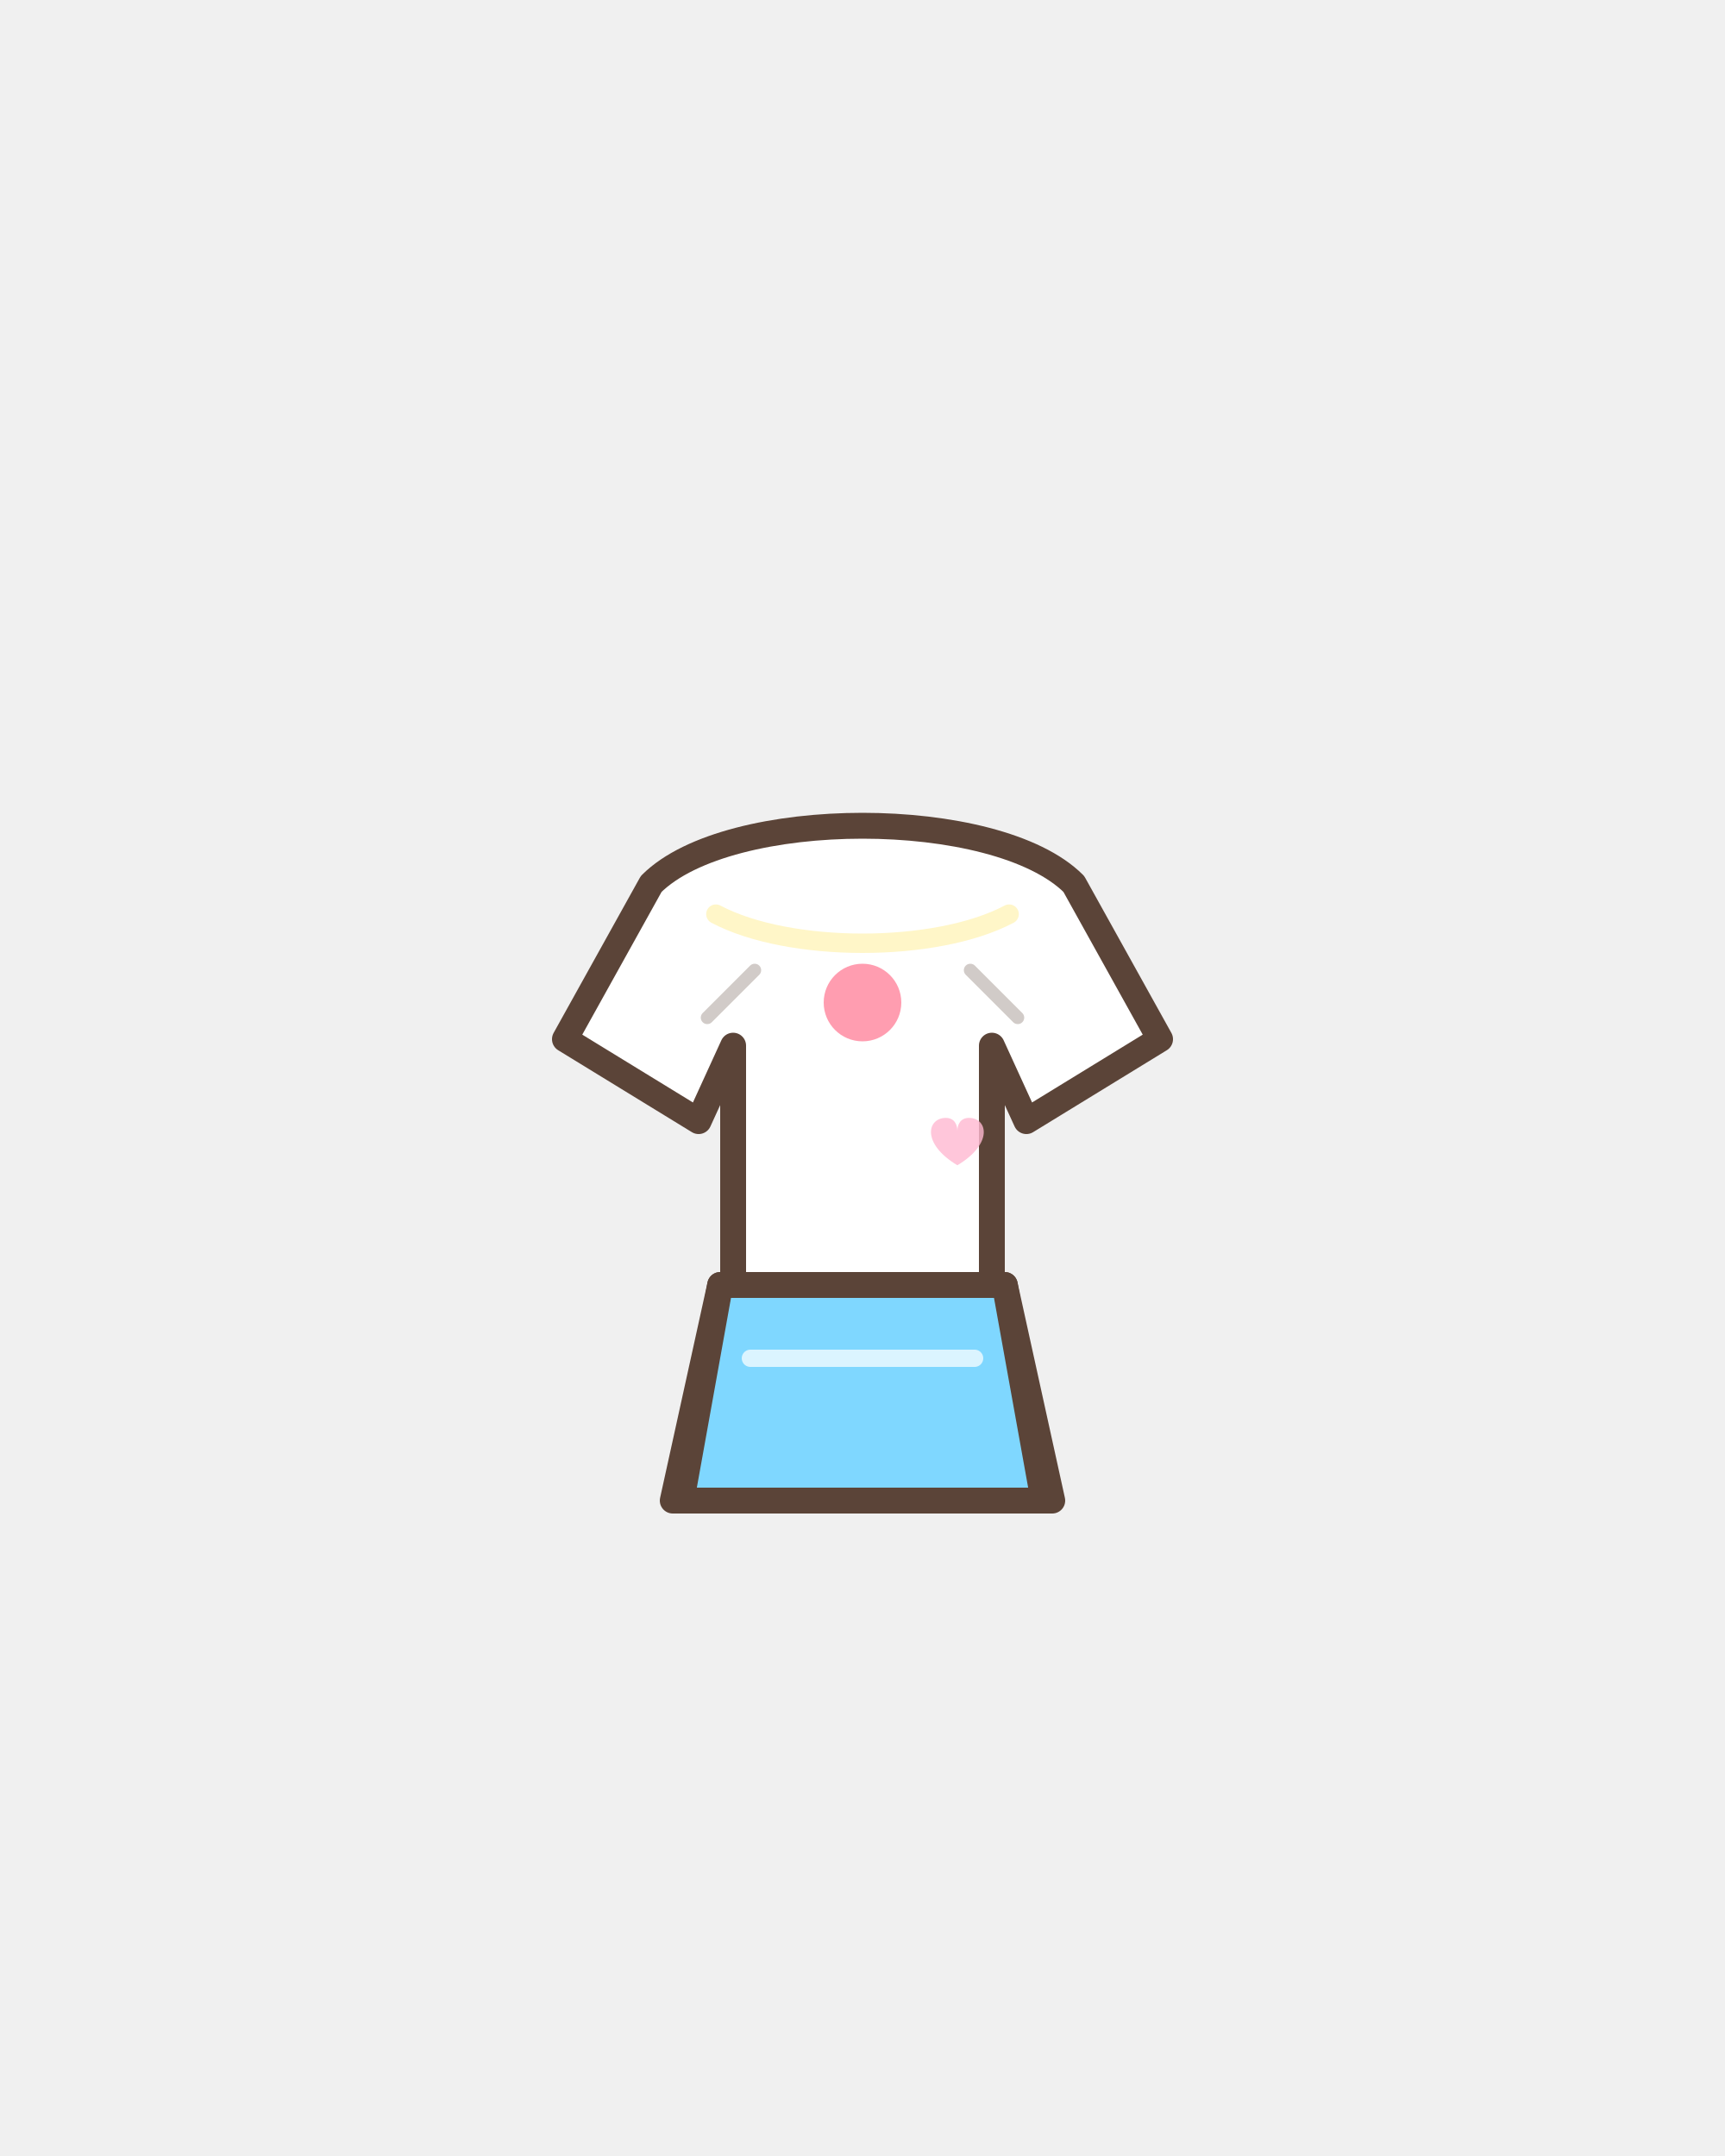
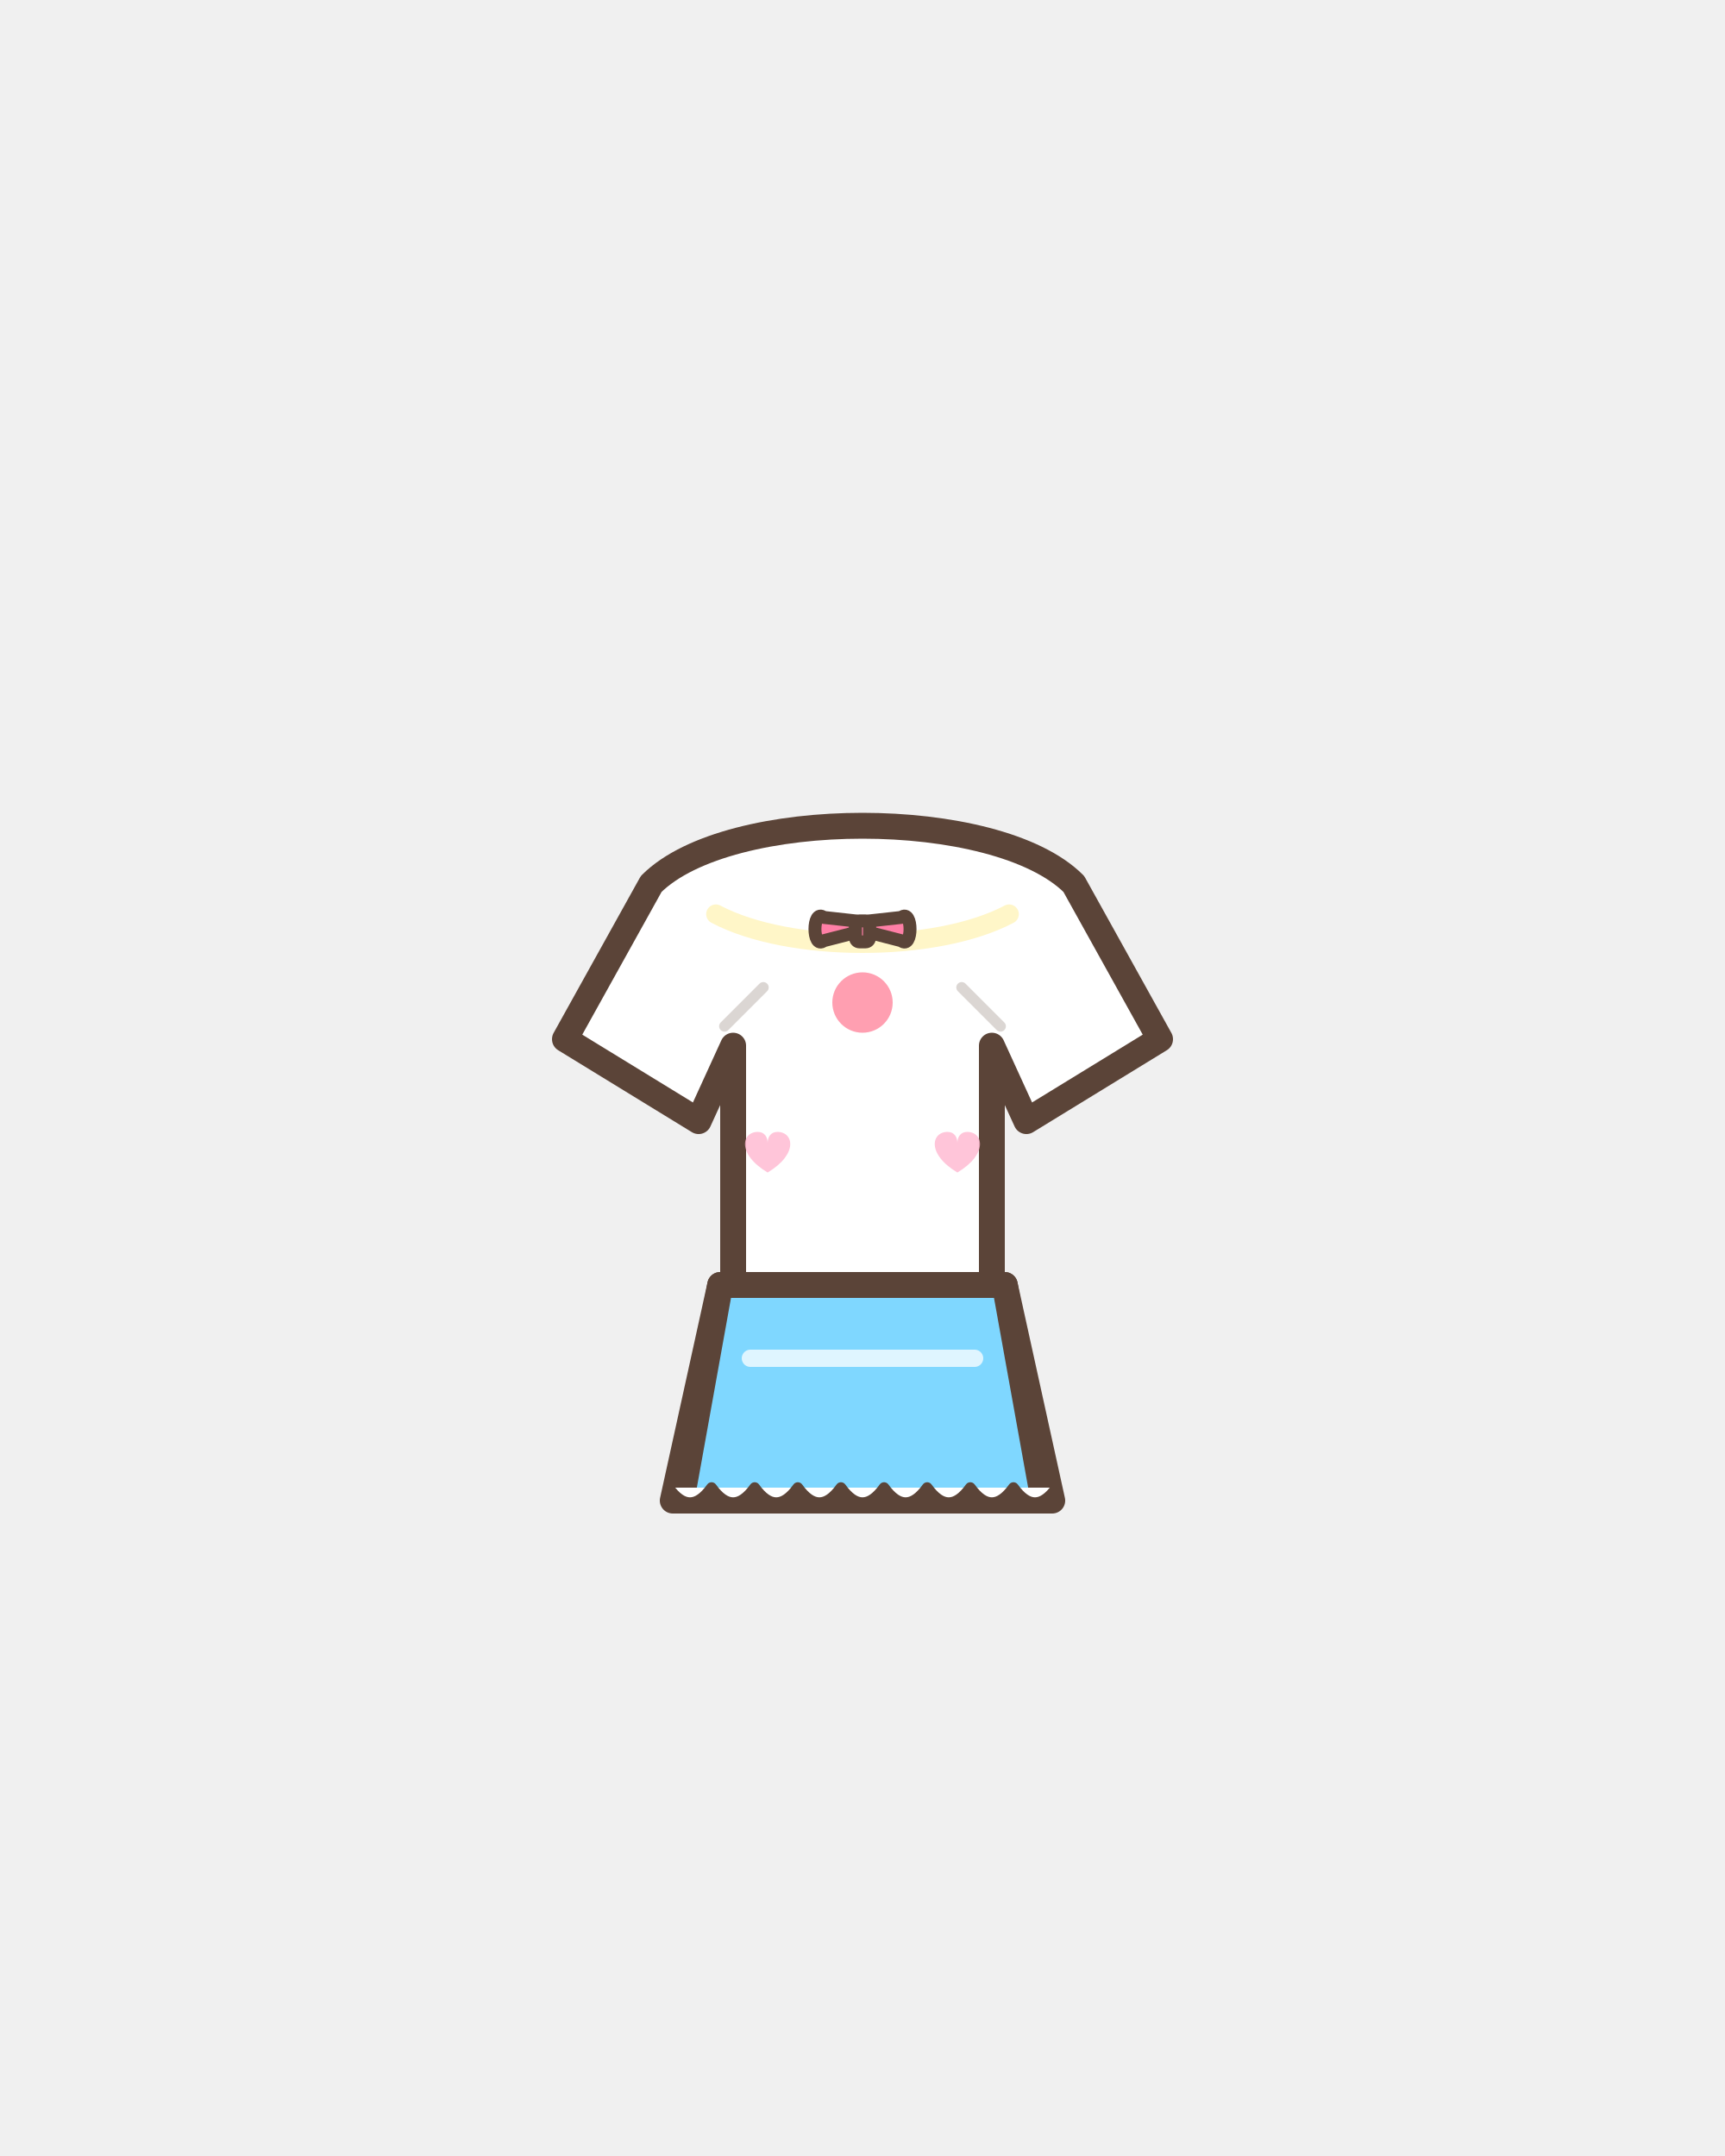
- <svg xmlns="http://www.w3.org/2000/svg" viewBox="0 0 800 1000" data-draw-bounds="262 398 538 714">
+ <svg xmlns="http://www.w3.org/2000/svg" viewBox="0 0 800 1000" data-draw-bounds="256 398 544 720">
  <g stroke="#5b4438" stroke-width="12" stroke-linejoin="round">
    <path d="M302 410c36-36 160-36 196 0l40 72-62 38-16-35v116H340V485l-16 35-62-38z" fill="#ffffff" />
    <path d="M332 424c34 18 102 18 136 0" fill="none" stroke="#fff6c8" stroke-width="9" stroke-linecap="round" />
    <path d="M334 596h132l22 100H312z" fill="#7fd7ff" />
    <path d="M334 596l-18 100" fill="none" stroke-linecap="round" />
    <path d="M466 596l18 100" fill="none" stroke-linecap="round" />
-     <path d="M348 630h104" fill="none" stroke="#ffffff" stroke-width="8" stroke-linecap="round" opacity=".72" />
+     <path d="M348 630h104" fill="none" stroke="#ffffff" stroke-width="8" stroke-linecap="round" opacity=".75" />
  </g>
-   <circle cx="400" cy="465" r="18" fill="#ff9db0" />
-   <path d="M444 540.48C427.2 530.4 430 518.5 438.68 518.5C442.32 518.5 444 521.3 444 524.52C444 521.3 445.68 518.5 449.32 518.5C458 518.5 460.8 530.4 444 540.48z" fill="#ffb8d1" opacity=".8" />
-   <g stroke="#5b4438" stroke-width="6" stroke-linecap="round" opacity=".28">
-     <path d="M350 450l-22 22" />
-     <path d="M450 450l22 22" />
+   <path d="M310 690Q320 704 330 690Q340 704 350 690Q360 704 370 690Q380 704 390 690Q400 704 410 690Q420 704 430 690Q440 704 450 690Q460 704 470 690Q480 704 490 690" fill="#ffffff" stroke="#5b4438" stroke-width="5" stroke-linejoin="round" />
+   <g stroke="#5b4438" stroke-width="6" stroke-linejoin="round">
+     <path d="M382 425.52c-5.4 -4.32 -5.4 15.12 0 10.8L396.76 432.54L396.76 427.14z" fill="#ff7fa6" />
+     <path d="M418 425.52c5.4 -4.32 5.4 15.12 0 10.8L403.24 432.54L403.24 427.14z" fill="#ff7fa6" />
+     <rect x="396.76" y="427.14" width="6.48" height="9.72" rx="1.8" fill="#ff7fa6" />
+   </g>
+   <circle cx="400" cy="465" r="14" fill="#ff8aa0" opacity=".82" />
+   <path d="M444 543.84C429.6 535.2 432 525 439.44 525C442.56 525 444 527.4 444 530.16C444 527.4 445.44 525 448.56 525C456 525 458.4 535.2 444 543.84z" fill="#ffb8d1" opacity=".82" />
+   <path d="M356 543.84C341.6 535.2 344 525 351.44 525C354.56 525 356 527.4 356 530.16C356 527.4 357.44 525 360.56 525C368 525 370.4 535.2 356 543.84z" fill="#ffb8d1" opacity=".82" />
+   <g stroke="#5b4438" stroke-width="5" stroke-linecap="round" opacity=".22">
+     <path d="M354 458l-18 18" />
+     <path d="M446 458l18 18" />
  </g>
</svg>
